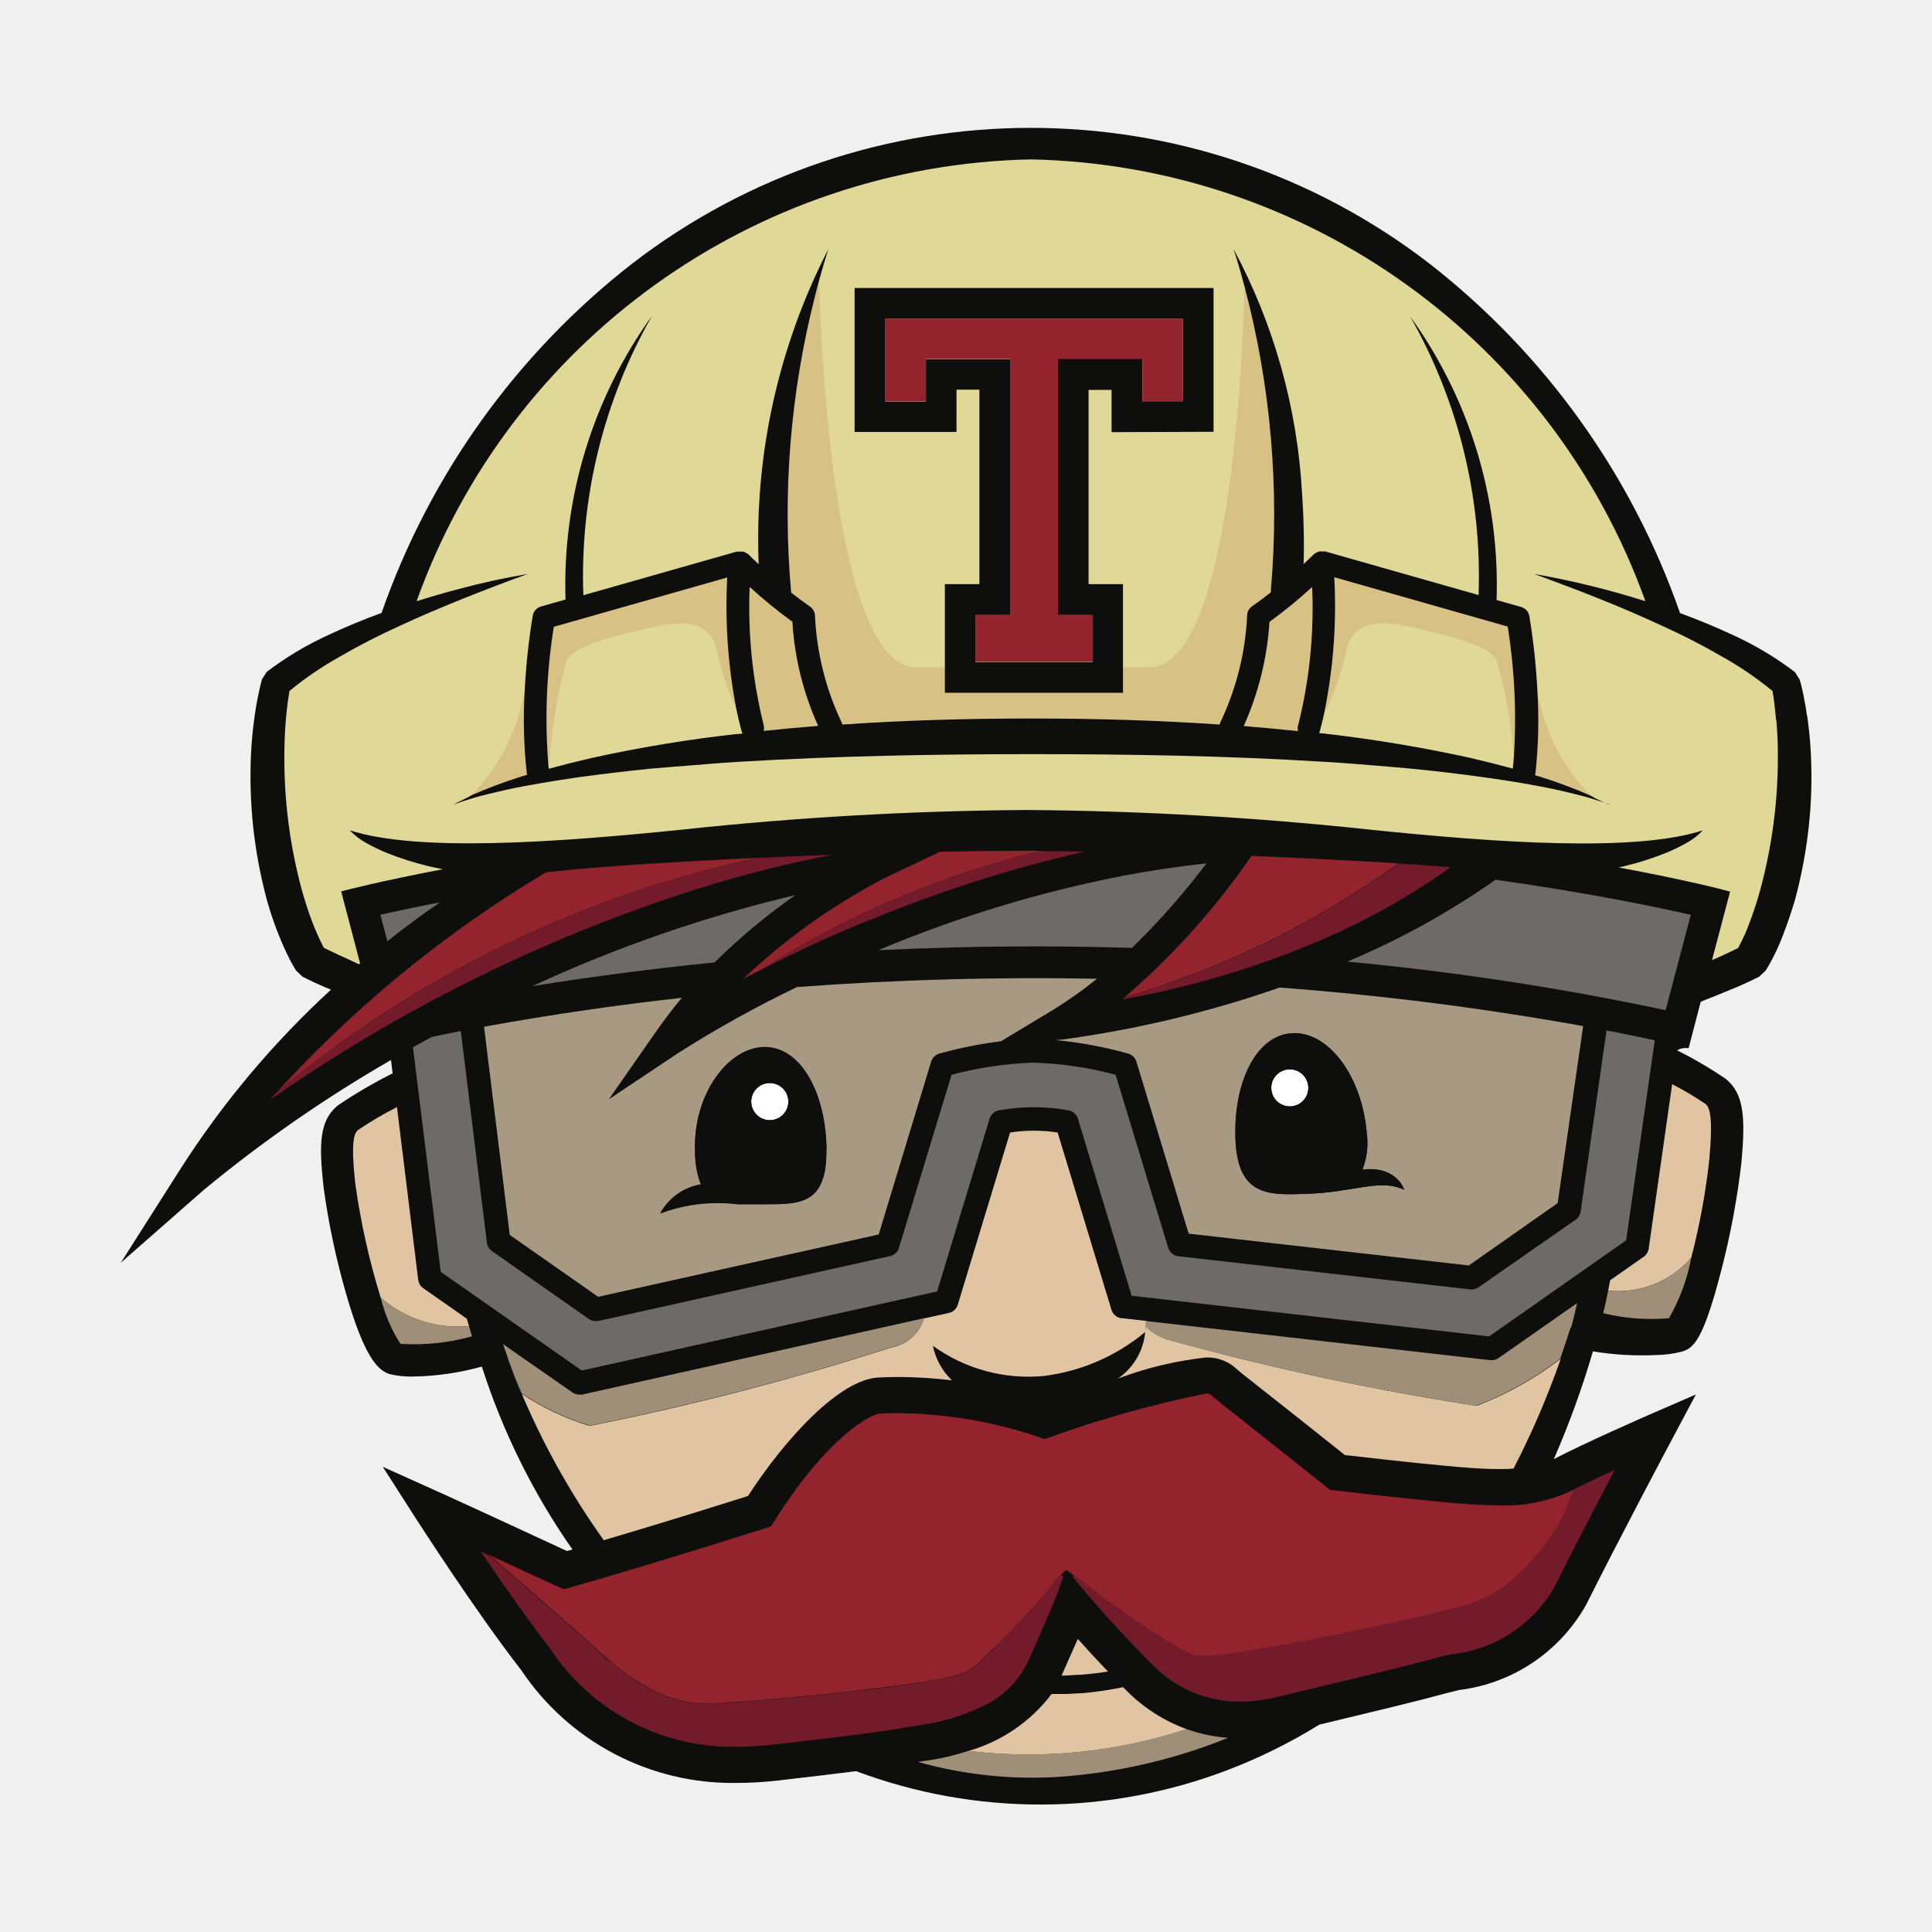
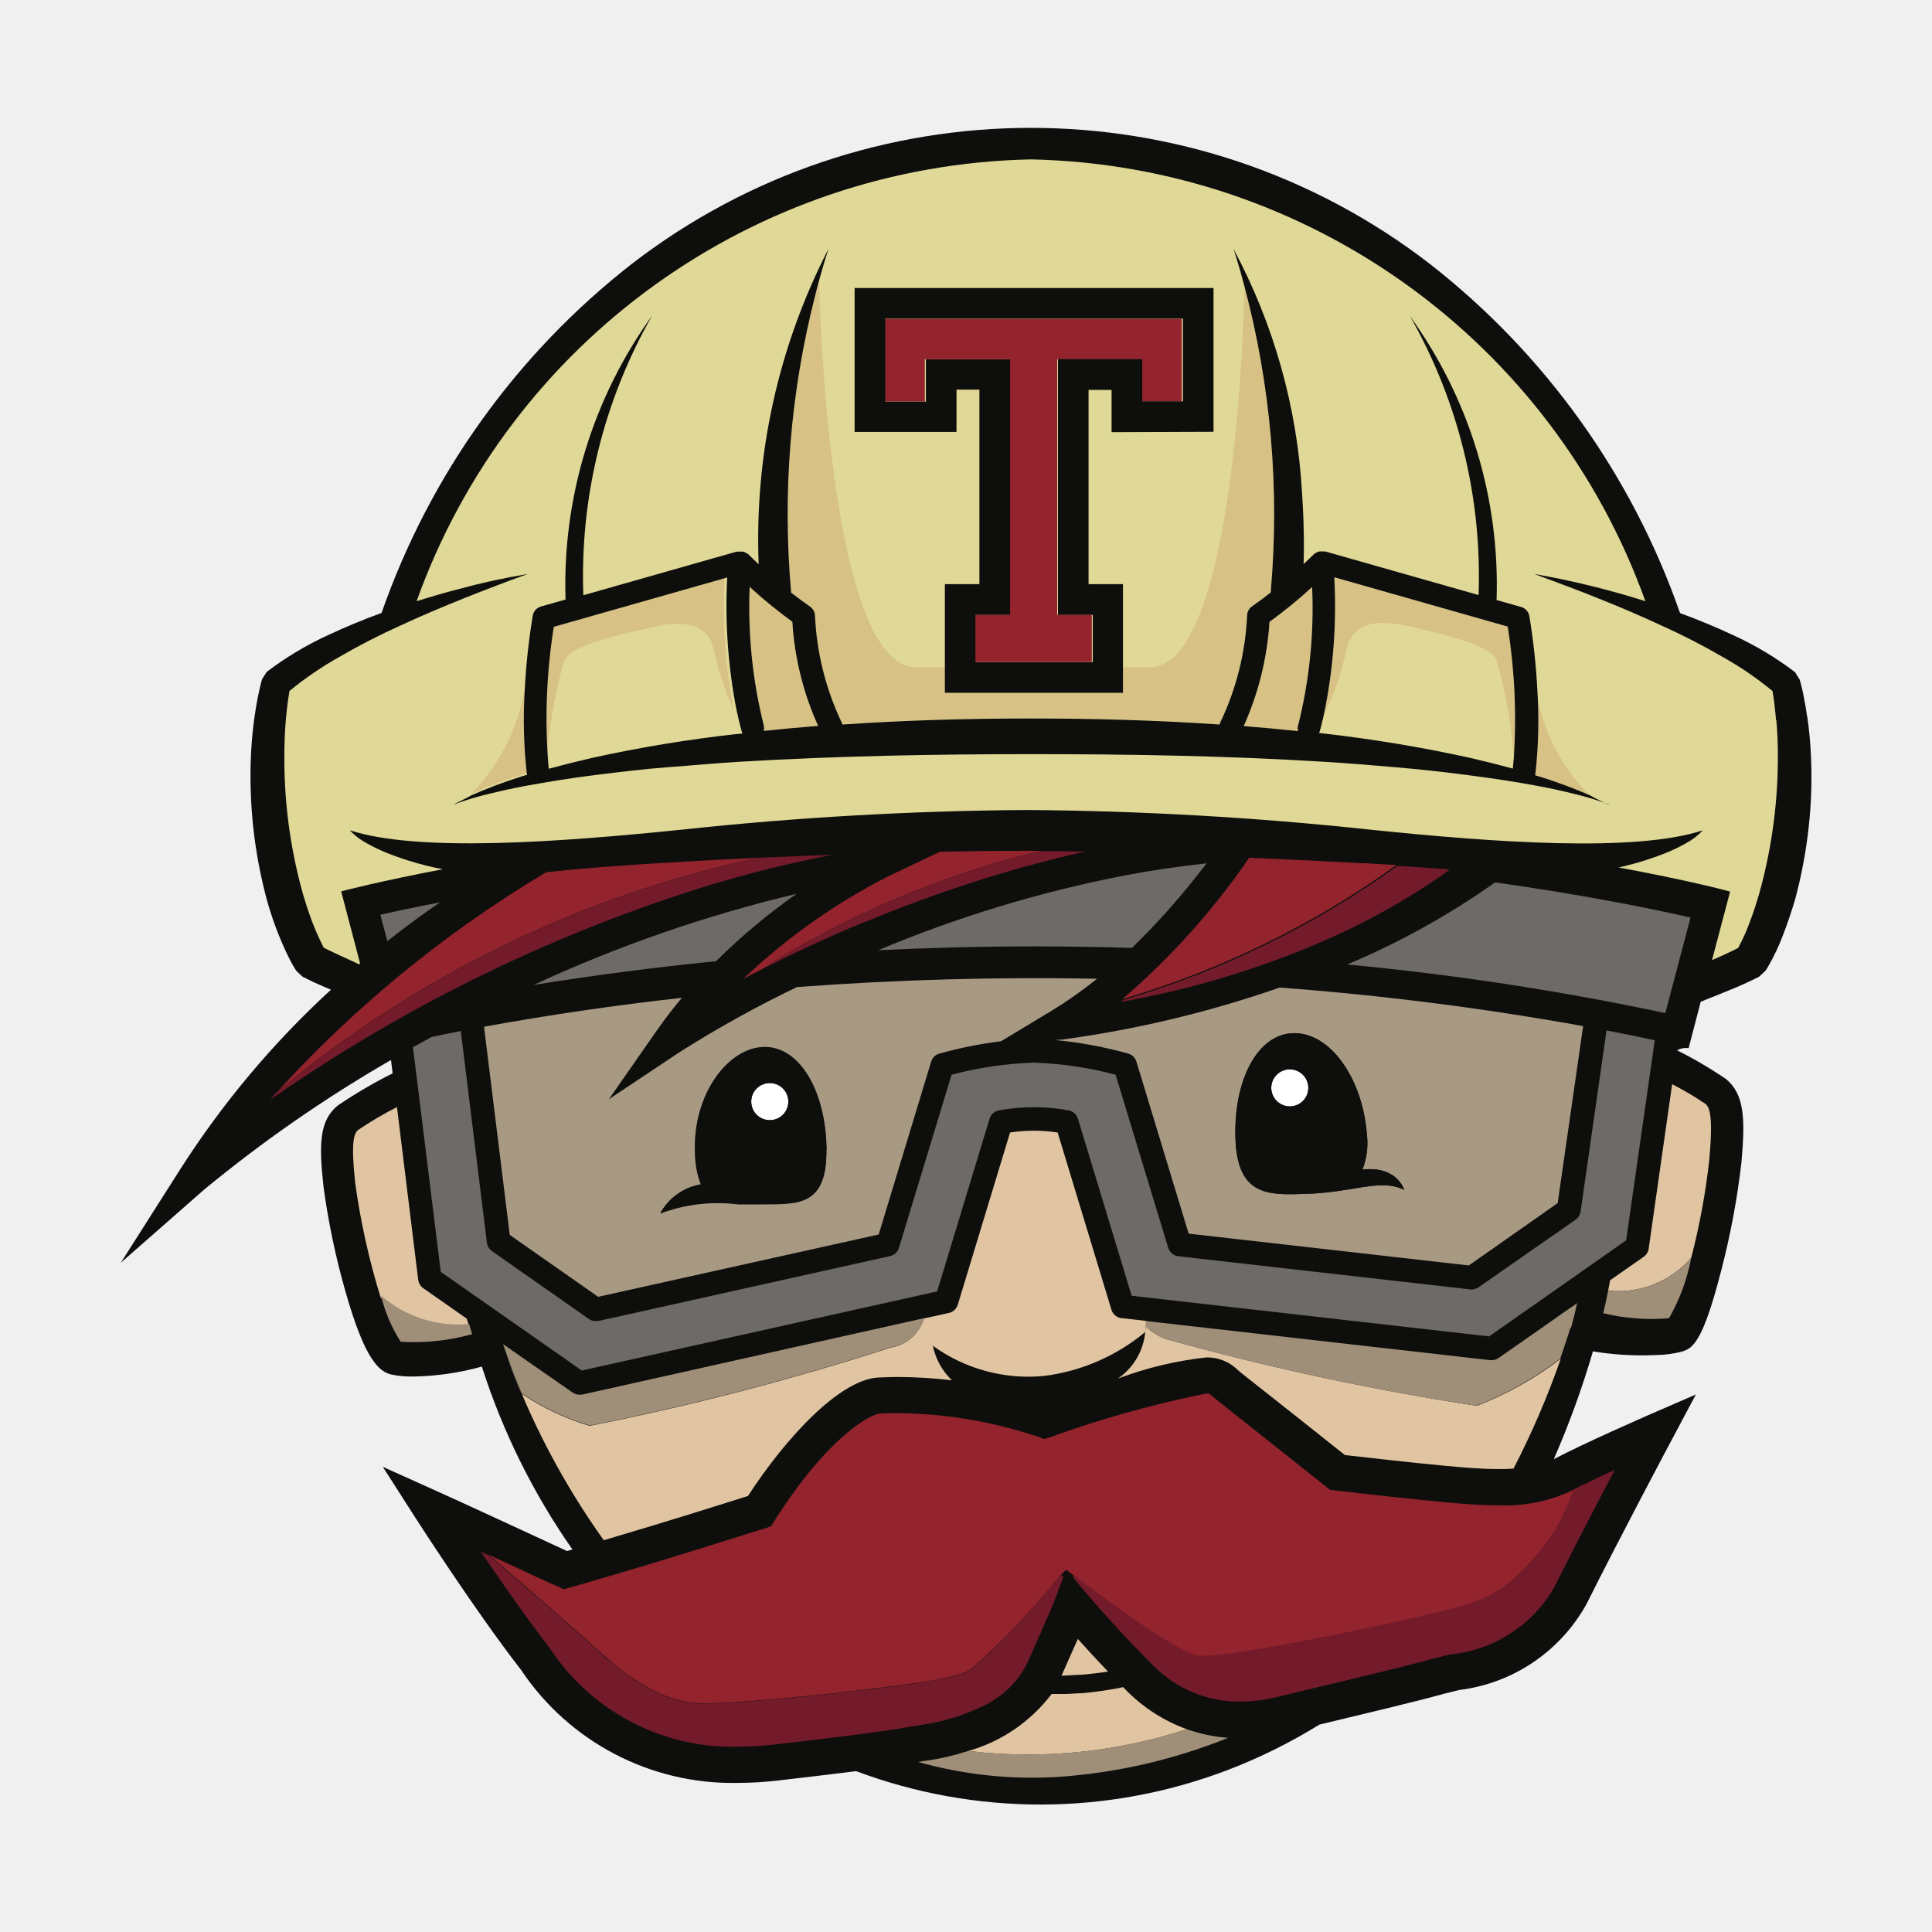
<svg xmlns="http://www.w3.org/2000/svg" width="32" height="32" viewBox="0 0 32 32">
  <path fill="#0e0f0d" d="M29.931 11.868q-.019-.15-.05-.3a3 3 0 0 0-.072-.311l-.078-.124a5.4 5.4 0 0 0-1.02-.611a11 11 0 0 0-.884-.367a12.6 12.6 0 0 0-4.143-5.783a10.82 10.82 0 0 0-13.221 0a12.6 12.6 0 0 0-4.143 5.78q-.449.163-.883.366a5.4 5.4 0 0 0-1.02.611l-.078.124c-.031.112-.051.208-.072.311s-.035.2-.05.3q-.043.302-.059.609a8 8 0 0 0 .036 1.227a8 8 0 0 0 .226 1.205a5.6 5.6 0 0 0 .325.877l.072.144c.056.1.066.117.089.152l.106.1c.069.035.126.062.188.092l.182.081l.1.041a15 15 0 0 0-2.5 2.98L2 20.916l1.376-1.208a22.6 22.6 0 0 1 3.1-2.151l.027.221a8 8 0 0 0-.911.534c-.3.248-.313.632-.233 1.349a12.4 12.4 0 0 0 .364 1.735c.32 1.125.555 1.324.761 1.371a1.6 1.6 0 0 0 .348.033a4.5 4.5 0 0 0 1.149-.165a11.3 11.3 0 0 0 1.5 3.029l-.09.026c-.375-.174-1.688-.782-2.129-.98l-.922-.415l.545.851c.04.061.981 1.529 1.749 2.518a4.21 4.21 0 0 0 3.56 1.867a6 6 0 0 0 .7-.041c.554-.064.97-.114 1.286-.154a8.7 8.7 0 0 0 6.139-.013a9 9 0 0 0 1.534-.758c.786-.189 1.647-.394 2.072-.513c.068-.018.153-.039.242-.06a2.8 2.8 0 0 0 2.109-1.421c.532-1.065 1.4-2.7 1.408-2.713l.405-.761l-.79.343c-.042.019-1.043.455-1.563.728a15 15 0 0 0 .648-1.785a5 5 0 0 0 1.04.061a1.8 1.8 0 0 0 .421-.054c.206-.052.366-.19.665-1.351a13 13 0 0 0 .334-1.788c.066-.735.045-1.129-.255-1.378a7 7 0 0 0-.811-.476a.3.3 0 0 1 .191-.036l.2-.768q.105-.045.233-.094l.367-.15l.181-.081c.063-.03.119-.056.188-.092l.106-.1a1 1 0 0 0 .049-.08a3.4 3.4 0 0 0 .238-.505c.076-.194.14-.39.2-.587a8 8 0 0 0 .227-1.205a7.6 7.6 0 0 0 .035-1.223c-.01-.2-.03-.408-.059-.609Z" />
  <path fill="#e1c5a2" d="M18.351 27.687q-.225.034-.446.052c-.1 0-.2.014-.288.014h-.034c.115-.257.2-.456.269-.607c.135.151.306.338.5.54" />
  <path fill="#a89983" d="M18.17 16.211a7 7 0 0 1-.735.52l-.854.515a7 7 0 0 0-1.026.206a.2.2 0 0 0-.044.019a.2.2 0 0 0-.088.112l-.869 2.864l-4.647 1.032l-1.464-1.025l-.426-3.448a48 48 0 0 1 3.277-.479a8 8 0 0 0-.414.539l-.795 1.141l1.157-.771a19 19 0 0 1 1.958-1.087a53 53 0 0 1 4.965-.138ZM10.938 20.1a2.7 2.7 0 0 1 1.287-.151h.37c.6-.006 1.1.051 1.093-.893s-.429-1.708-1.03-1.7s-1.183.779-1.147 1.723a1.5 1.5 0 0 0 .1.551a.95.95 0 0 0-.677.476Zm15.284-3.106l-.422 2.933l-1.472 1.033l-4.64-.527l-.866-2.851a.2.2 0 0 0-.133-.131a7 7 0 0 0-1.212-.225l.111-.007a18.4 18.4 0 0 0 3.607-.862a49 49 0 0 1 5.025.638Zm-2.965 2.714c-.006-.023-.133-.4-.692-.336a1.2 1.2 0 0 0 .073-.59c-.074-.942-.622-1.691-1.223-1.67s-.986.8-.953 1.747s.537.937 1.138.915c.808-.015 1.251-.263 1.656-.067Z" />
  <path fill="#fff" d="M21.67 18.012a.307.307 0 1 1-.313-.3a.307.307 0 0 1 .313.3m-8.612.226a.308.308 0 1 1-.315-.3a.307.307 0 0 1 .315.3" />
  <path fill="#e1c5a2" d="M28.247 18.284a5 5 0 0 0-.551-.326l-.389 2.726a.2.2 0 0 1-.082.132l-.556.389l-.033.172a1.6 1.6 0 0 0 1.376-.544a11.4 11.4 0 0 0 .3-1.631c.063-.707.007-.859-.064-.918M19.654 28.64a2.7 2.7 0 0 1-.98-.623l-.071-.072a6 6 0 0 1-.683.1c-.1 0-.191.013-.293.013h-.209a2.64 2.64 0 0 1-1.38.944a8.4 8.4 0 0 0 3.615-.36M7.768 21.964l-.037-.123l-.723-.506a.2.2 0 0 1-.081-.136l-.352-2.862a6 6 0 0 0-.643.378c-.07.058-.123.2-.048.886a12 12 0 0 0 .421 1.891a1.94 1.94 0 0 0 1.462.472m10.807-.13a.2.2 0 0 1-.164-.137l-.892-2.939a2.6 2.6 0 0 0-.788 0l-.867 2.855a.2.2 0 0 1-.144.133l-.415.092a.69.69 0 0 1-.539.479a44 44 0 0 1-5 1.3a4.2 4.2 0 0 1-1.127-.533a9 9 0 0 1-.247-.638A12.7 12.7 0 0 0 10 25.511c1.116-.329 2.08-.636 2.389-.733c.628-.968 1.522-1.929 2.158-1.962q.167-.008.336-.009a8 8 0 0 1 .884.055a1.1 1.1 0 0 1-.316-.572a2.7 2.7 0 0 0 1.843.5a3.26 3.26 0 0 0 1.675-.728l.02-.183l-.415-.047" />
  <path fill="#e1c5a2" d="M19.413 22.206a.87.87 0 0 1-.434-.236l-.011.094a1.05 1.05 0 0 1-.453.77a6 6 0 0 1 1.469-.351a.72.72 0 0 1 .52.211q.032.028.071.059c.666.524 1.466 1.16 1.7 1.347c.271.031 1.131.13 1.672.179c.312.029.594.053.87.053c.089 0 .172 0 .252-.008a14 14 0 0 0 .782-1.818a5.6 5.6 0 0 1-1.391.779a44 44 0 0 1-5.047-1.078" />
  <path fill="#e0d896" d="M29.417 11.926a9 9 0 0 0-.029-.281a3 3 0 0 0-.03-.2a5.7 5.7 0 0 0-.834-.569a11 11 0 0 0-1-.513a20 20 0 0 0-1.044-.449q-.264-.108-.532-.207q-.267-.102-.537-.2a14 14 0 0 1 1.842.451A11.06 11.06 0 0 0 17.074 2.64A11.05 11.05 0 0 0 6.9 9.958q.357-.113.719-.207q.556-.15 1.123-.244q-.271.096-.538.2c-.267.104-.355.135-.531.207c-.352.142-.7.288-1.045.449a11 11 0 0 0-1 .513a5.7 5.7 0 0 0-.834.569q-.016.098-.03.2q-.017.14-.03.281a7 7 0 0 0-.024.568A8.3 8.3 0 0 0 5 14.743q.075.272.174.533q.05.13.107.254q.028.062.058.121l.024.046l.084.042l.168.08c.094.043.224.1.332.153l.017-.016l-.313-1.192c.066-.018.66-.172 1.684-.367a5 5 0 0 1-.248-.053a5 5 0 0 1-.686-.219a3 3 0 0 1-.323-.156a1.1 1.1 0 0 1-.285-.217c1.125.367 3.449.2 5.516-.012A57 57 0 0 1 17 13.416a57 57 0 0 1 5.688.325c2.067.214 4.392.38 5.516.012a1.1 1.1 0 0 1-.284.217a3 3 0 0 1-.324.156a5 5 0 0 1-.686.219l-.1.023c1.123.208 1.777.378 1.846.4l-.3 1.135l.18-.08l.169-.08l.085-.042l.023-.046a3 3 0 0 0 .166-.375q.099-.26.174-.533a8.4 8.4 0 0 0 .294-2.249q0-.285-.025-.568" />
-   <path fill="#d7c184" d="M21.731 9.721a8 8 0 0 1-.231 2.288a.2.2 0 0 0 0 .1q-.45-.047-.9-.083a5 5 0 0 0 .427-1.726a8 8 0 0 0 .706-.577m-8.609.577a4.9 4.9 0 0 0 .427 1.725q-.451.036-.9.083a.2.2 0 0 0 0-.1a8.1 8.1 0 0 1-.232-2.288a8 8 0 0 0 .707.577m12.3 2.514l-.006.025l.1.03a8 8 0 0 1 .823.309a3.2 3.2 0 0 1-.882-1.757a8 8 0 0 1-.032 1.392M12.046 9.561l-2.872.817a9.6 9.6 0 0 0-.092 2.266l.015-.009a8.4 8.4 0 0 1 .284-1.684c.1-.24.7-.393 1.158-.5s1.192-.328 1.334.317a4.6 4.6 0 0 0 .324.974a9 9 0 0 1-.151-2.18M22.1 9.561a8.8 8.8 0 0 1-.174 2.283a4.5 4.5 0 0 0 .376-1.078c.142-.645.874-.426 1.334-.317s1.06.263 1.158.5a7.6 7.6 0 0 1 .278 1.6a9.8 9.8 0 0 0-.1-2.178zm-9 .249c.1.082.209.161.313.231a.19.19 0 0 1 .082.153a4.6 4.6 0 0 0 .44 1.762l.014.038c1.04-.071 2.083-.1 3.124-.1s2.084.031 3.123.1a.2.2 0 0 1 .015-.04a4.6 4.6 0 0 0 .44-1.762a.19.19 0 0 1 .083-.153q.15-.104.3-.223l.013-.037a14.7 14.7 0 0 0-.435-5.031c-.013.659-.17 6.305-1.571 6.305h-3.865c-1.488 0-1.608-6.366-1.608-6.366l-.077.226A14.6 14.6 0 0 0 13.1 9.81m-4.372 3.025l-.006-.025a8 8 0 0 1-.033-1.394a3.2 3.2 0 0 1-.884 1.759a8 8 0 0 1 .824-.31z" />
-   <path fill="#9f8f78" d="M26.636 21.377c-.024.122-.043.22-.082.374a3.4 3.4 0 0 0 1.09.083a3.2 3.2 0 0 0 .368-1a1.6 1.6 0 0 1-1.376.544m-11.429 7.806a7 7 0 0 0 2.307.248a9.2 9.2 0 0 0 2.827-.648a2.6 2.6 0 0 1-.686-.144a8.4 8.4 0 0 1-3.615.36a4 4 0 0 1-.665.158c-.056.006-.1.014-.167.026m-7.39-7.049l-.05-.171a1.94 1.94 0 0 1-1.462-.472a2.5 2.5 0 0 0 .327.767a3.6 3.6 0 0 0 1.185-.125m.824.945a4.2 4.2 0 0 0 1.127.533a44 44 0 0 0 5-1.3a.69.69 0 0 0 .539-.479L9.638 23.1h-.042a.2.2 0 0 1-.112-.035l-.221-.154l-.663-.461l-.267-.187l.015.045l.046.132c.019.056.1.292.248.638m17.38-1.087a7 7 0 0 0 .1-.406l-.2.138l-.529.371l-.573.4a.2.2 0 0 1-.1.035h-.035l-5.705-.649l-.01.089a.87.87 0 0 0 .434.236a44 44 0 0 0 5.047 1.078a5.6 5.6 0 0 0 1.391-.779l.008-.023l.073-.215q.046-.136.09-.276" />
-   <path fill="#6e6a67" d="m19.985 14.3l-.147.188a12 12 0 0 1-1.09 1.212q-.777-.024-1.6-.025c-.9 0-1.772.024-2.6.063a20.7 20.7 0 0 1 4.083-1.238q.663-.126 1.354-.2m-6.81.525a10.3 10.3 0 0 0-1.34 1.116a51 51 0 0 0-3.019.393a23 23 0 0 1 4.359-1.509m14.233 2.405l-.474 3.314l-2.27 1.591l-5.92-.673l-.891-2.935a.2.2 0 0 0-.155-.136a3.2 3.2 0 0 0-1.152 0a.2.2 0 0 0-.155.136l-.869 2.863l-5.886 1.31L7.3 21.066l-.46-3.72l.305-.169q.217-.047.487-.1l.433 3.51a.2.2 0 0 0 .082.134l1.605 1.125a.2.2 0 0 0 .111.035a.2.2 0 0 0 .043 0l4.84-1.077a.2.2 0 0 0 .048-.018a.2.2 0 0 0 .095-.116l.872-2.869a6 6 0 0 1 1.359-.2a6 6 0 0 1 1.358.2l.872 2.869a.2.2 0 0 0 .164.137l4.84.55a.2.2 0 0 0 .133-.034L26.1 20.2a.2.2 0 0 0 .08-.133l.429-3q.485.094.8.164m.596-2.08l-.417 1.581a46 46 0 0 0-5.271-.805a13 13 0 0 0 2.454-1.356c1.516.214 2.629.444 3.234.581M6.3 15.151l.116.438c.324-.258.621-.472.871-.643c-.408.078-.741.15-.987.205" />
-   <path fill="#93232c" d="M22.641 14.269q-.957-.054-1.914-.093c-.037.055-.112.164-.22.312a12.2 12.2 0 0 1-1.88 2.03a15 15 0 0 0 4.536-2.218zm-4.674-.169c-.323 0-.647-.008-.97-.009q-.713.001-1.427.016l-.877.416l-.013.007a10.3 10.3 0 0 0-2.369 1.682c.095-.05.2-.1.3-.154a15.1 15.1 0 0 1 4.635-1.964q.36-.002.72.007m-5.392.106q-.609.028-1.219.063q-.706.039-1.409.093a27 27 0 0 0-.9.084a19.6 19.6 0 0 0-4.569 3.765l.085-.1a18.4 18.4 0 0 1 8.01-3.906m13.496 10.465l-.054.028a2.6 2.6 0 0 1-1.2.234c-.3 0-.6-.025-.925-.055a86 86 0 0 1-1.774-.192l-.085-.009l-.067-.054c-.01-.007-.98-.78-1.764-1.4l-.087-.071c-.083-.071-.083-.071-.132-.071a18 18 0 0 0-2.585.723l-.1.031l-.1-.037a7.5 7.5 0 0 0-2.321-.392c-.1 0-.206 0-.306.008c-.126.006-.834.343-1.74 1.775l-.058.092l-.1.033c-.015 0-1.573.508-3.226.98l-.107.03l-.1-.047c-.011 0-.656-.3-1.271-.586l.136.063c.607.524 1.77 1.532 1.9 1.672q.028.03.072.072l-.088-.1a3.5 3.5 0 0 0 .894.628a2 2 0 0 0 .508.165a1.6 1.6 0 0 0 .261.022q.136.002.273-.007q.545-.028 1.1-.082c.555-.054.731-.069 1.1-.114s.729-.085 1.09-.141c.181-.026.361-.056.537-.1a1.4 1.4 0 0 0 .245-.074a1 1 0 0 0 .2-.147c.136-.117.267-.247.4-.376s.257-.262.384-.4c.214-.224.4-.462.6-.693l.08-.079q.064.045.129.1c.249.186.507.387.755.561a12 12 0 0 0 .98.638a1.5 1.5 0 0 0 .253.118l.028.007a.1.1 0 0 0 .031.007h.198c.189-.013.381-.041.573-.071q.576-.09 1.15-.205c.574-.115.766-.152 1.146-.236s.763-.17 1.14-.265a3 3 0 0 0 .543-.178a2 2 0 0 0 .476-.314a3.7 3.7 0 0 0 .749-.9a4 4 0 0 0 .258-.585m-7.149-18.03h.674v-1.37h-4.931v1.37h.674v-.7h1.395v4.231h-.574v.785H18.1v-.785h-.574V5.952h1.395v.7" />
-   <path fill="#731b2a" d="M24.021 14.362q-.419-.032-.838-.058h-.016a15 15 0 0 1-4.536 2.216l-.038.032a15 15 0 0 0 3.385-1.024a11.4 11.4 0 0 0 1.906-1.063l.14-.1m-6.777-.271a15.1 15.1 0 0 0-4.635 1.964a25 25 0 0 1 1.672-.774h.01l.2-.081l.064-.026l.172-.069l.1-.038l.157-.061l.119-.045l.147-.055l.139-.05l.137-.049l.158-.055l.126-.043l.187-.062l.1-.034l.3-.094q.327-.1.668-.193q.45-.121.9-.224q-.36-.002-.72-.007m-4.674.109a18.4 18.4 0 0 0-8.01 3.906l-.085.1a26.2 26.2 0 0 1 7.344-3.574l.314-.09q.803-.226 1.651-.391q-.606.022-1.213.05M26.649 24.39l-.03.014l-.062.029l-.05.023l-.04.019l-.061.029l-.026.013l-.068.033l-.015.008l-.072.035h-.008l-.148.075a4 4 0 0 1-.258.585a3.7 3.7 0 0 1-.748.9a2 2 0 0 1-.476.314a3 3 0 0 1-.543.178c-.377.1-.758.184-1.14.265s-.763.163-1.146.236s-.767.146-1.15.205c-.192.03-.384.058-.573.071h-.198a.1.1 0 0 1-.03-.007l-.028-.007a1.5 1.5 0 0 1-.253-.117a12 12 0 0 1-.98-.638c-.248-.174-.506-.375-.755-.561l-.022.031l.047.041l-.033-.025l.209.249l.024.028c.107.125.553.643 1.083 1.168a2 2 0 0 0 1.448.6a2.6 2.6 0 0 0 .593-.073l.6-.145c.619-.147 1.3-.311 1.759-.429l.088-.023l.175-.047a5 5 0 0 1 .269-.066a2.23 2.23 0 0 0 1.706-1.1c.111-.221.235-.465.363-.715c.178-.347.363-.7.528-1.017l.077-.147l.04-.076l-.094.044m-9.038 1.728l-.036-.034c-.207.231-.391.469-.6.693q-.19.202-.384.4c-.194.198-.261.26-.4.376a1 1 0 0 1-.2.147a1.4 1.4 0 0 1-.245.074c-.176.039-.356.069-.537.1c-.361.056-.726.1-1.09.141s-.731.081-1.1.114s-.732.063-1.1.082c-.092 0-.183.007-.273.007a1.6 1.6 0 0 1-.261-.022a2 2 0 0 1-.508-.165a3.5 3.5 0 0 1-.893-.628q.056.066.114.129l-.027-.025a1 1 0 0 1-.072-.072c-.129-.14-1.292-1.148-1.9-1.672l-.136-.063c.108.159.225.332.348.508c.178.256.365.519.548.767q.125.169.245.323a3.62 3.62 0 0 0 3.085 1.634a6 6 0 0 0 .63-.037l.149-.017l.137-.016c1.386-.159 1.767-.227 1.978-.264l.152-.025l.061-.009a3.4 3.4 0 0 0 .935-.284a1.56 1.56 0 0 0 .778-.725c.384-.858.462-1.063.465-1.071l.135-.361" />
+   <path fill="#d7c184" d="M21.731 9.721a8 8 0 0 1-.231 2.288a.2.2 0 0 0 0 .1q-.45-.047-.9-.083a5 5 0 0 0 .427-1.726a8 8 0 0 0 .706-.577m-8.609.577a4.9 4.9 0 0 0 .427 1.725q-.451.036-.9.083a.2.2 0 0 0 0-.1a8.1 8.1 0 0 1-.232-2.288a8 8 0 0 0 .707.577M25.4 12.8l-.006.025l.1.03a8 8 0 0 1 .823.309a3.2 3.2 0 0 1-.882-1.76a8 8 0 0 1-.032 1.39M12 9.56l-2.87.817a9.6 9.6 0 0 0-.092 2.27l.015-.009a8.4 8.4 0 0 1 .284-1.68c.1-.24.7-.393 1.16-.5s1.19-.328 1.33.317a4.6 4.6 0 0 0 .324.974A9 9 0 0 1 12 9.569m10.1-.009a8.8 8.8 0 0 1-.174 2.28a4.5 4.5 0 0 0 .376-1.08c.142-.645.874-.426 1.33-.317s1.06.263 1.16.5a7.6 7.6 0 0 1 .278 1.6a9.8 9.8 0 0 0-.1-2.18l-2.87-.81m-9 .257c.1.082.209.161.313.231a.19.19 0 0 1 .082.153a4.6 4.6 0 0 0 .44 1.762l.014.038c1.04-.071 2.083-.1 3.124-.1s2.084.031 3.123.1a.2.2 0 0 1 .015-.04a4.6 4.6 0 0 0 .44-1.762a.19.19 0 0 1 .083-.153q.15-.104.3-.223l.013-.037a14.7 14.7 0 0 0-.435-5.031c-.013.659-.17 6.305-1.571 6.305h-3.865c-1.488 0-1.608-6.366-1.608-6.366l-.077.226A14.6 14.6 0 0 0 13.1 9.81M8.73 12.8l-.006-.025a8 8 0 0 1-.033-1.39a3.2 3.2 0 0 1-.884 1.76a8 8 0 0 1 .824-.31l.1-.03" />
+   <path fill="#9f8f78" d="M26.636 21.377c-.024.122-.043.22-.082.374a3.4 3.4 0 0 0 1.09.083a3.2 3.2 0 0 0 .368-1a1.6 1.6 0 0 1-1.376.544m-11.429 7.806a7 7 0 0 0 2.307.248a9.2 9.2 0 0 0 2.827-.648a2.6 2.6 0 0 1-.686-.144a8.4 8.4 0 0 1-3.615.36a4 4 0 0 1-.665.158c-.056.006-.1.014-.167.026M7.82 22.1l-.05-.171a1.94 1.94 0 0 1-1.46-.472a2.5 2.5 0 0 0 .327.767a3.6 3.6 0 0 0 1.18-.125m.825.98a4.2 4.2 0 0 0 1.127.533a44 44 0 0 0 5-1.3a.69.69 0 0 0 .539-.479L9.638 23.1h-.042a.2.2 0 0 1-.112-.035l-.221-.154l-.663-.461l-.267-.187l.015.045l.046.132c.019.056.1.292.248.638m17.38-1.087a7 7 0 0 0 .1-.406l-.2.138l-.529.371l-.573.4a.2.2 0 0 1-.1.035h-.035l-5.705-.649l-.01.089a.87.87 0 0 0 .434.236a44 44 0 0 0 5.047 1.078a5.6 5.6 0 0 0 1.391-.779l.008-.023l.073-.215q.046-.136.09-.276" />
+   <path fill="#6e6a67" d="m19.985 14.3l-.147.188a12 12 0 0 1-1.09 1.212q-.777-.024-1.6-.025c-.9 0-1.772.024-2.6.063a20.7 20.7 0 0 1 4.083-1.238q.663-.126 1.354-.2m-6.785.5a10.3 10.3 0 0 0-1.34 1.12a52 52 0 0 0-3.02.393a23 23 0 0 1 4.36-1.51m14.208 2.427l-.474 3.314l-2.27 1.591l-5.92-.673l-.891-2.935a.2.2 0 0 0-.155-.136a3.2 3.2 0 0 0-1.152 0a.2.2 0 0 0-.155.136l-.869 2.863l-5.886 1.31L7.3 21.066l-.46-3.72l.305-.169q.217-.047.487-.1l.433 3.51a.2.2 0 0 0 .082.134l1.605 1.125a.2.2 0 0 0 .111.035a.2.2 0 0 0 .043 0l4.84-1.077a.2.2 0 0 0 .048-.018a.2.2 0 0 0 .095-.116l.872-2.869a6 6 0 0 1 1.359-.2a6 6 0 0 1 1.358.2l.872 2.869a.2.2 0 0 0 .164.137l4.84.55a.2.2 0 0 0 .133-.034L26.1 20.2a.2.2 0 0 0 .08-.133l.429-3q.485.094.8.164M28 15.2l-.417 1.58a46 46 0 0 0-5.27-.805a12.8 12.8 0 0 0 2.45-1.36c1.52.214 2.63.444 3.23.581M6.3 15.151l.116.438c.324-.258.621-.472.871-.643c-.408.078-.741.15-.987.205" />
+   <path fill="#93232c" d="M22.6 14.3q-.957-.054-1.91-.093c-.037.055-.112.164-.22.312a12.2 12.2 0 0 1-1.88 2.03a15.1 15.1 0 0 0 4.54-2.22l-.522-.032m-4.641-.197c-.323 0-.647-.008-.97-.009q-.713.001-1.427.016l-.877.416l-.013.007a10.3 10.3 0 0 0-2.369 1.682c.095-.05.2-.1.3-.154a15.1 15.1 0 0 1 4.635-1.964q.36-.002.72.007m-5.392.106q-.609.028-1.219.063q-.706.039-1.409.093a27 27 0 0 0-.9.084a19.6 19.6 0 0 0-4.569 3.765l.085-.1a18.4 18.4 0 0 1 8.01-3.906m13.496 10.465l-.054.028a2.6 2.6 0 0 1-1.2.234c-.3 0-.6-.025-.925-.055a86 86 0 0 1-1.774-.192l-.085-.009l-.067-.054c-.01-.007-.98-.78-1.764-1.4l-.087-.071c-.083-.071-.083-.071-.132-.071a18 18 0 0 0-2.585.723l-.1.031l-.1-.037a7.5 7.5 0 0 0-2.321-.392c-.1 0-.206 0-.306.008c-.126.006-.834.343-1.74 1.775l-.058.092l-.1.033c-.015 0-1.573.508-3.226.98l-.107.03l-.1-.047c-.011 0-.656-.3-1.271-.586l.136.063c.607.524 1.77 1.532 1.9 1.672q.028.03.072.072l-.088-.1a3.5 3.5 0 0 0 .894.628a2 2 0 0 0 .508.165a1.6 1.6 0 0 0 .261.022q.136.002.273-.007q.545-.028 1.1-.082c.555-.054.731-.069 1.1-.114s.729-.085 1.09-.141c.181-.026.361-.056.537-.1a1.4 1.4 0 0 0 .245-.074a1 1 0 0 0 .2-.147c.136-.117.267-.247.4-.376s.257-.262.384-.4c.214-.224.4-.462.6-.693l.08-.079q.064.045.129.1c.249.186.507.387.755.561a12 12 0 0 0 .98.638a1.5 1.5 0 0 0 .253.118l.028.007a.1.1 0 0 0 .031.007h.198c.189-.013.381-.041.573-.071q.576-.09 1.15-.205c.574-.115.766-.152 1.146-.236s.763-.17 1.14-.265a3 3 0 0 0 .543-.178a2 2 0 0 0 .476-.314a3.7 3.7 0 0 0 .749-.9a4 4 0 0 0 .258-.585M18.9 6.65h.674V5.28h-4.93v1.37h.674v-.7h1.4v4.23h-.574v.785h1.94v-.785h-.574V5.95h1.4v.7" />
+   <path fill="#731b2a" d="M24 14.4q-.419-.032-.838-.058h-.016a15.1 15.1 0 0 1-4.54 2.22l-.038.032a15 15 0 0 0 3.38-1.02a11.4 11.4 0 0 0 1.91-1.06l.14-.1m-6.751-.32a15.1 15.1 0 0 0-4.635 1.964a25 25 0 0 1 1.672-.774h.01l.2-.081l.064-.026l.172-.069l.1-.038l.157-.061l.119-.045l.147-.055l.139-.05l.137-.049l.158-.055l.126-.043l.187-.062l.1-.034l.3-.094q.327-.1.668-.193q.45-.121.9-.224q-.36-.002-.72-.007m-4.674.109a18.4 18.4 0 0 0-8.01 3.906l-.085.1a26.2 26.2 0 0 1 7.344-3.574l.314-.09q.803-.226 1.651-.391q-.606.022-1.213.05M26.649 24.39l-.03.014l-.062.029l-.05.023l-.04.019l-.061.029l-.026.013l-.068.033l-.015.008l-.072.035h-.008l-.148.075a4 4 0 0 1-.258.585a3.7 3.7 0 0 1-.748.9a2 2 0 0 1-.476.314a3 3 0 0 1-.543.178c-.377.1-.758.184-1.14.265s-.763.163-1.146.236s-.767.146-1.15.205c-.192.03-.384.058-.573.071h-.198a.1.1 0 0 1-.03-.007l-.028-.007a1.5 1.5 0 0 1-.253-.117a12 12 0 0 1-.98-.638c-.248-.174-.506-.375-.755-.561l-.022.031l.047.041l-.033-.025l.209.249l.024.028c.107.125.553.643 1.083 1.168a2 2 0 0 0 1.448.6a2.6 2.6 0 0 0 .593-.073l.6-.145c.619-.147 1.3-.311 1.759-.429l.088-.023l.175-.047a5 5 0 0 1 .269-.066a2.23 2.23 0 0 0 1.706-1.1c.111-.221.235-.465.363-.715c.178-.347.363-.7.528-1.017l.077-.147l.04-.076l-.094.044m-9.038 1.728l-.036-.034c-.207.231-.391.469-.6.693q-.19.202-.384.4c-.194.198-.261.26-.4.376a1 1 0 0 1-.2.147a1.4 1.4 0 0 1-.245.074c-.176.039-.356.069-.537.1c-.361.056-.726.1-1.09.141s-.731.081-1.1.114s-.732.063-1.1.082c-.092 0-.183.007-.273.007a1.6 1.6 0 0 1-.261-.022a2 2 0 0 1-.508-.165a3.5 3.5 0 0 1-.893-.628q.056.066.114.129l-.027-.025a1 1 0 0 1-.072-.072c-.129-.14-1.292-1.148-1.9-1.672l-.136-.063c.108.159.225.332.348.508c.178.256.365.519.548.767q.125.169.245.323a3.62 3.62 0 0 0 3.085 1.634a6 6 0 0 0 .63-.037l.149-.017l.137-.016c1.386-.159 1.767-.227 1.978-.264l.152-.025l.061-.009a3.4 3.4 0 0 0 .935-.284a1.56 1.56 0 0 0 .778-.725c.384-.858.462-1.063.465-1.071l.135-.361" />
  <path fill="#0e0f0d" d="M21.369 18.325a.307.307 0 1 0-.313-.3a.31.31 0 0 0 .313.3m1.889 1.383c-.406-.2-.849.052-1.656.067c-.6.021-1.105.028-1.138-.915s.351-1.726.953-1.747s1.149.728 1.223 1.67a1.2 1.2 0 0 1-.073.59c.559-.067.686.313.692.336Zm-10.499-1.155a.307.307 0 1 0-.316-.3a.307.307 0 0 0 .316.3m.928.494c.009.944-.491.887-1.093.893h-.37a2.7 2.7 0 0 0-1.287.151a.95.95 0 0 1 .677-.477a1.5 1.5 0 0 1-.1-.551c-.036-.943.546-1.717 1.147-1.723s1.021.758 1.03 1.7Zm11.386-6.491q-.01.125-.016.174a21 21 0 0 0-.718-.18a24 24 0 0 0-2.406-.4l-.085-.009l.014-.036a6 6 0 0 0 .065-.265a8.8 8.8 0 0 0 .173-2.279l2.873.817a9.8 9.8 0 0 1 .1 2.178m-3.573-.547a.2.2 0 0 0 0 .1q-.45-.047-.9-.083a5 5 0 0 0 .427-1.726a8 8 0 0 0 .706-.577a8 8 0 0 1-.231 2.288Zm-8.851.1a.2.2 0 0 0 0-.1a8.1 8.1 0 0 1-.232-2.288a8 8 0 0 0 .707.577a4.9 4.9 0 0 0 .427 1.725q-.451.036-.9.083Zm-.434.047a23 23 0 0 0-2.408.397a20 20 0 0 0-.718.18l-.008-.085a9.6 9.6 0 0 1 .092-2.266l2.872-.817a9 9 0 0 0 .151 2.18q.039.185.088.369l.014.035l-.085.01Zm14.4 1.16l-.072-.035l-.12-.059l-.075-.043a8 8 0 0 0-.823-.309l-.1-.03l.006-.025a8 8 0 0 0 .032-1.392a11 11 0 0 0-.132-1.218a.19.19 0 0 0-.134-.151l-.409-.116a7.6 7.6 0 0 0-1.433-4.7a8.7 8.7 0 0 1 1.135 4.618l-2.539-.722H21.9a.2.2 0 0 0-.042 0h-.007a.1.1 0 0 0-.033.011l-.011.005l-.025.017h-.006l-.007.006l-.177.17c.008-.237.009-.6-.018-1.045l-.008-.128a9.7 9.7 0 0 0-1.137-4.05c.007.02.085.247.185.63a14.7 14.7 0 0 1 .435 5.031v.029l-.01.008q-.15.12-.3.223a.19.19 0 0 0-.083.153a4.6 4.6 0 0 1-.44 1.762a.2.2 0 0 0-.016.044c-1.039-.071-2.082-.1-3.123-.1s-2.084.029-3.124.1l-.014-.038a4.6 4.6 0 0 1-.44-1.762a.19.19 0 0 0-.082-.153c-.1-.07-.21-.15-.313-.231a14.6 14.6 0 0 1 .391-4.895c.12-.482.22-.773.228-.8a10.5 10.5 0 0 0-1.157 5.224a5 5 0 0 1-.177-.17l-.008-.006h-.007l-.025-.015l-.012-.007a.1.1 0 0 0-.031-.01h-.007a.2.2 0 0 0-.042 0H12.2l-2.538.722A8.7 8.7 0 0 1 10.8 5.23a7.62 7.62 0 0 0-1.433 4.7l-.408.116a.19.19 0 0 0-.135.151a11 11 0 0 0-.132 1.217a8 8 0 0 0 .033 1.394l.006.025l-.1.03a8 8 0 0 0-.824.31l-.075.042l-.12.059l-.062.031l-.04.022a5 5 0 0 1 .578-.176c.2-.049.392-.092.589-.129c.4-.073.791-.137 1.19-.186s.8-.1 1.2-.129s.8-.068 1.2-.091c1.6-.095 3.21-.125 4.818-.125s3.215.026 4.818.125c.4.023.8.057 1.2.091s.8.078 1.2.13s.8.111 1.19.185c.2.038.393.08.588.129a5 5 0 0 1 .579.176l-.031-.018Z" />
  <path fill="#0e0f0d" d="M17.523 5.952v4.231h.577v.785h-1.944v-.785h.574V5.952h-1.394v.7h-.674V5.277h4.931v1.37h-.674v-.7h-1.4Zm2.577 1.2V4.77h-5.945v2.384h1.688v-.7h.379v3.221h-.572v1.8h2.95v-1.8h-.57V6.458h.381v.7Z" />
</svg>
